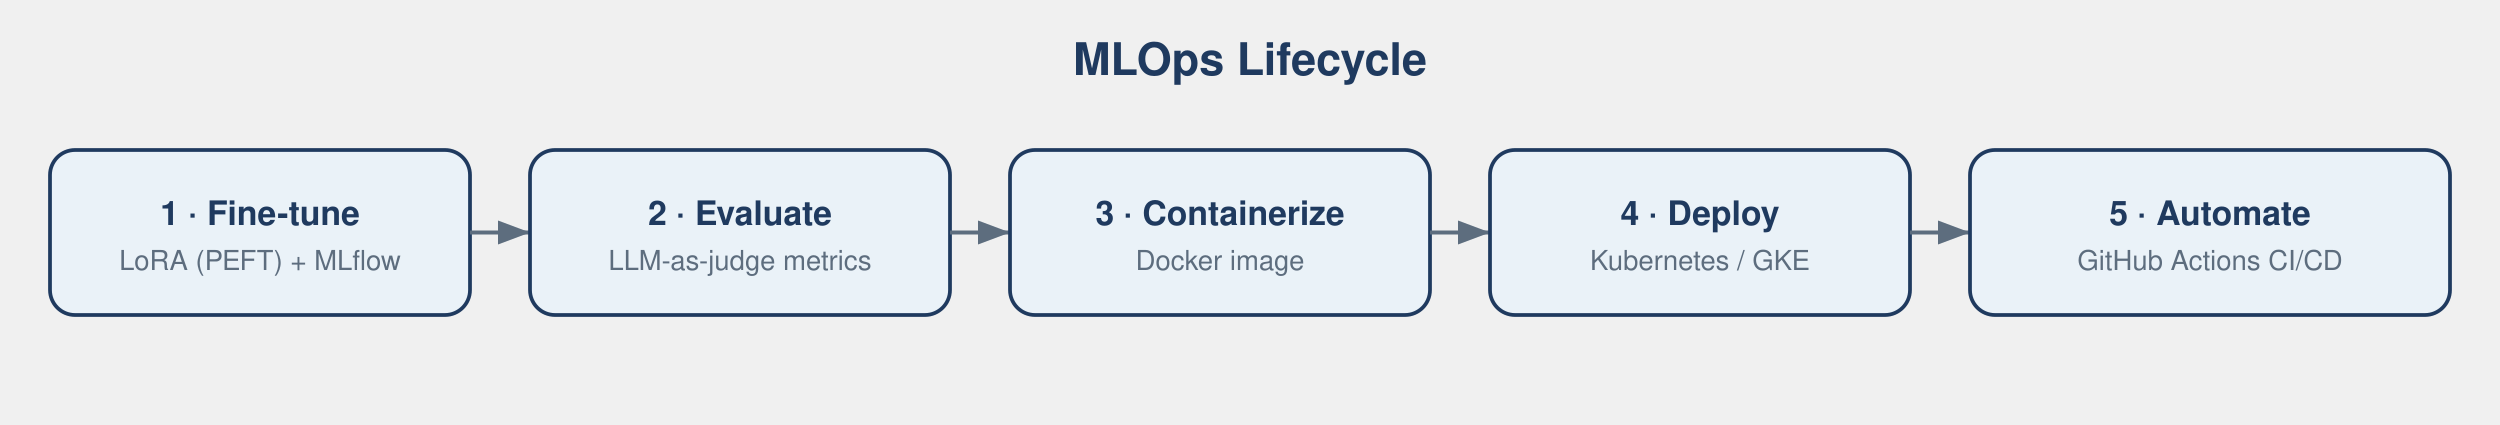
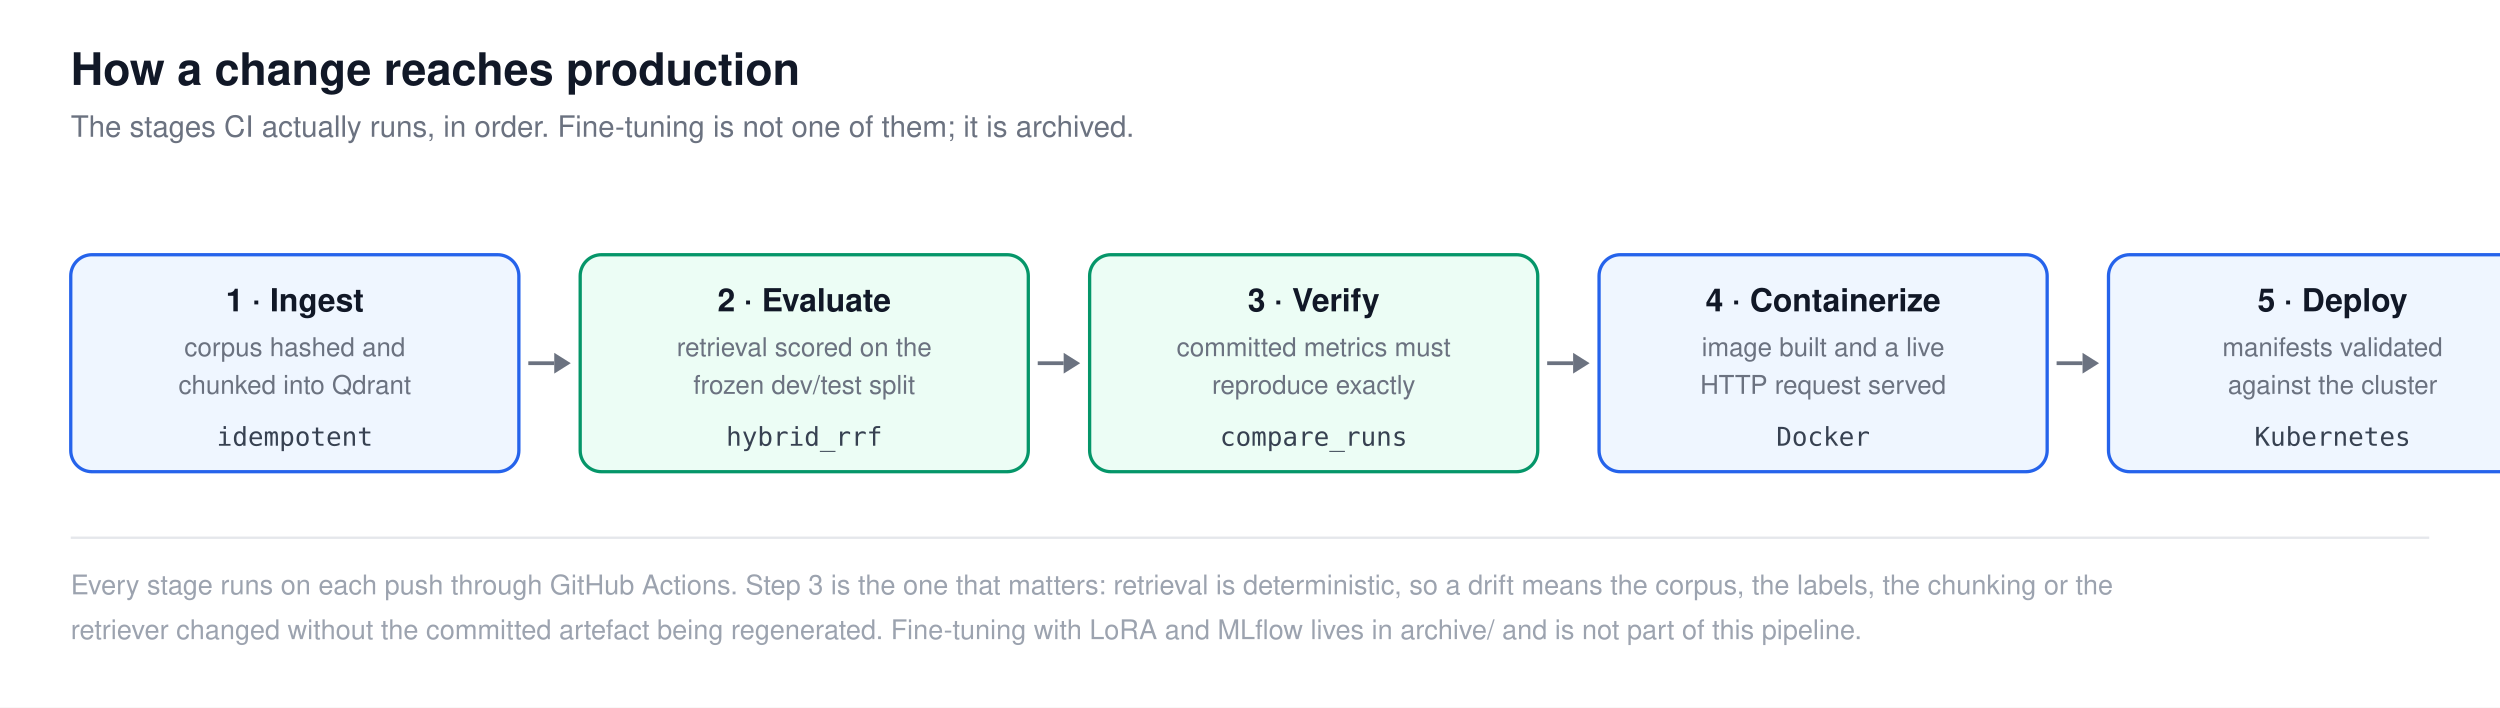
- <svg xmlns="http://www.w3.org/2000/svg" viewBox="0 0 1000 170" font-family="Segoe UI, Helvetica, Arial, sans-serif">
+ <svg xmlns="http://www.w3.org/2000/svg" viewBox="0 0 1060 300" width="1060" height="300" font-family="Segoe UI, -apple-system, Helvetica, Arial, sans-serif">
+   <rect width="1060" height="300" fill="#FFFFFF" />
  <defs>
-     <marker id="arrow2" markerWidth="10" markerHeight="10" refX="8" refY="3" orient="auto" markerUnits="strokeWidth">
-       <path d="M0,0 L8,3 L0,6 Z" fill="#5D6D7E" />
-     </marker>
    <style>
-       .step  { fill:#EAF2F8; stroke:#1F3A5F; stroke-width:1.5; }
-       .h     { fill:#1F3A5F; font-size:13.5px; font-weight:600; }
-       .s     { fill:#5D6D7E; font-size:11px; }
-       .a     { stroke:#5D6D7E; stroke-width:1.6; fill:none; marker-end:url(#arrow2); }
-       .ttl   { fill:#1F3A5F; font-size:18px; font-weight:700; }
-     </style>
+     .h { fill:#111827; font-size:19px; font-weight:600; }
+     .s { fill:#6B7280; font-size:12.5px; }
+     .lbl { fill:#111827; font-size:13.5px; font-weight:600; }
+     .sub { fill:#6B7280; font-size:11px; }
+     .mono { font-family:ui-monospace,Consolas,monospace; font-size:11px; fill:#374151; }
+     .cap { fill:#9CA3AF; font-size:11.5px; }
+     .lane { fill:#9CA3AF; font-size:11.5px; font-style:italic; }
+   </style>
  </defs>
-   <text x="500" y="30" text-anchor="middle" class="ttl">MLOps Lifecycle</text>
-   <rect class="step" x="20" y="60" width="168" height="66" rx="10" />
-   <text x="104" y="90" text-anchor="middle" class="h">1 · Fine-tune</text>
-   <text x="104" y="108" text-anchor="middle" class="s">LoRA (PEFT) + MLflow</text>
-   <path class="a" d="M188,93 L212,93" />
-   <rect class="step" x="212" y="60" width="168" height="66" rx="10" />
-   <text x="296" y="90" text-anchor="middle" class="h">2 · Evaluate</text>
-   <text x="296" y="108" text-anchor="middle" class="s">LLM-as-judge metrics</text>
-   <path class="a" d="M380,93 L404,93" />
-   <rect class="step" x="404" y="60" width="168" height="66" rx="10" />
-   <text x="488" y="90" text-anchor="middle" class="h">3 · Containerize</text>
-   <text x="488" y="108" text-anchor="middle" class="s">Docker image</text>
-   <path class="a" d="M572,93 L596,93" />
-   <rect class="step" x="596" y="60" width="168" height="66" rx="10" />
-   <text x="680" y="90" text-anchor="middle" class="h">4 · Deploy</text>
-   <text x="680" y="108" text-anchor="middle" class="s">Kubernetes / GKE</text>
-   <path class="a" d="M764,93 L788,93" />
-   <rect class="step" x="788" y="60" width="192" height="66" rx="10" />
-   <text x="884" y="90" text-anchor="middle" class="h">5 · Automate</text>
-   <text x="884" y="108" text-anchor="middle" class="s">GitHub Actions CI/CD</text>
+   <text class="h" x="30" y="36">How a change reaches production</text>
+   <text class="s" x="30" y="58">The stages CI actually runs, in order. Fine-tuning is not one of them; it is archived.</text>
+   <rect x="30" y="108" width="190" height="92" rx="9" fill="#EFF6FF" stroke="#2563EB" stroke-width="1.4" />
+   <text class="lbl" x="125.0" y="132" text-anchor="middle">1 · Ingest</text>
+   <text class="sub" x="125.0" y="151" text-anchor="middle">corpus hashed and</text>
+   <text class="sub" x="125.0" y="167" text-anchor="middle">chunked into Qdrant</text>
+   <text class="mono" x="125.0" y="189" text-anchor="middle">idempotent</text>
+   <line x1="224" y1="154" x2="235.0" y2="154.0" stroke="#6B7280" stroke-width="1.6" />
+   <polygon points="242,154 235.0,158.4 235.0,149.6" fill="#6B7280" />
+   <rect x="246" y="108" width="190" height="92" rx="9" fill="#ECFDF5" stroke="#059669" stroke-width="1.4" />
+   <text class="lbl" x="341.0" y="132" text-anchor="middle">2 · Evaluate</text>
+   <text class="sub" x="341.0" y="151" text-anchor="middle">retrieval scored on the</text>
+   <text class="sub" x="341.0" y="167" text-anchor="middle">frozen dev/test split</text>
+   <text class="mono" x="341.0" y="189" text-anchor="middle">hybrid_rrf</text>
+   <line x1="440" y1="154" x2="451.0" y2="154.0" stroke="#6B7280" stroke-width="1.6" />
+   <polygon points="458,154 451.0,158.4 451.0,149.6" fill="#6B7280" />
+   <rect x="462" y="108" width="190" height="92" rx="9" fill="#ECFDF5" stroke="#059669" stroke-width="1.4" />
+   <text class="lbl" x="557.0" y="132" text-anchor="middle">3 · Verify</text>
+   <text class="sub" x="557.0" y="151" text-anchor="middle">committed metrics must</text>
+   <text class="sub" x="557.0" y="167" text-anchor="middle">reproduce exactly</text>
+   <text class="mono" x="557.0" y="189" text-anchor="middle">compare_runs</text>
+   <line x1="656" y1="154" x2="667.0" y2="154.0" stroke="#6B7280" stroke-width="1.6" />
+   <polygon points="674,154 667.0,158.4 667.0,149.6" fill="#6B7280" />
+   <rect x="678" y="108" width="190" height="92" rx="9" fill="#EFF6FF" stroke="#2563EB" stroke-width="1.4" />
+   <text class="lbl" x="773.0" y="132" text-anchor="middle">4 · Containerize</text>
+   <text class="sub" x="773.0" y="151" text-anchor="middle">image built and a live</text>
+   <text class="sub" x="773.0" y="167" text-anchor="middle">HTTP request served</text>
+   <text class="mono" x="773.0" y="189" text-anchor="middle">Docker</text>
+   <line x1="872" y1="154" x2="883.0" y2="154.0" stroke="#6B7280" stroke-width="1.6" />
+   <polygon points="890,154 883.0,158.4 883.0,149.6" fill="#6B7280" />
+   <rect x="894" y="108" width="190" height="92" rx="9" fill="#EFF6FF" stroke="#2563EB" stroke-width="1.4" />
+   <text class="lbl" x="989.0" y="132" text-anchor="middle">5 · Deploy</text>
+   <text class="sub" x="989.0" y="151" text-anchor="middle">manifests validated</text>
+   <text class="sub" x="989.0" y="167" text-anchor="middle">against the cluster</text>
+   <text class="mono" x="989.0" y="189" text-anchor="middle">Kubernetes</text>
+   <line x1="30" y1="228" x2="1030" y2="228" stroke="#E5E7EB" stroke-width="1" />
+   <text class="cap" x="30" y="252">Every stage runs on each push through GitHub Actions. Step 3 is the one that matters: retrieval is deterministic, so a drift means the corpus, the labels, the chunking or the</text>
+   <text class="cap" x="30" y="271">retriever changed without the committed artefact being regenerated. Fine-tuning with LoRA and MLflow lives in archive/ and is not part of this pipeline.</text>
</svg>
